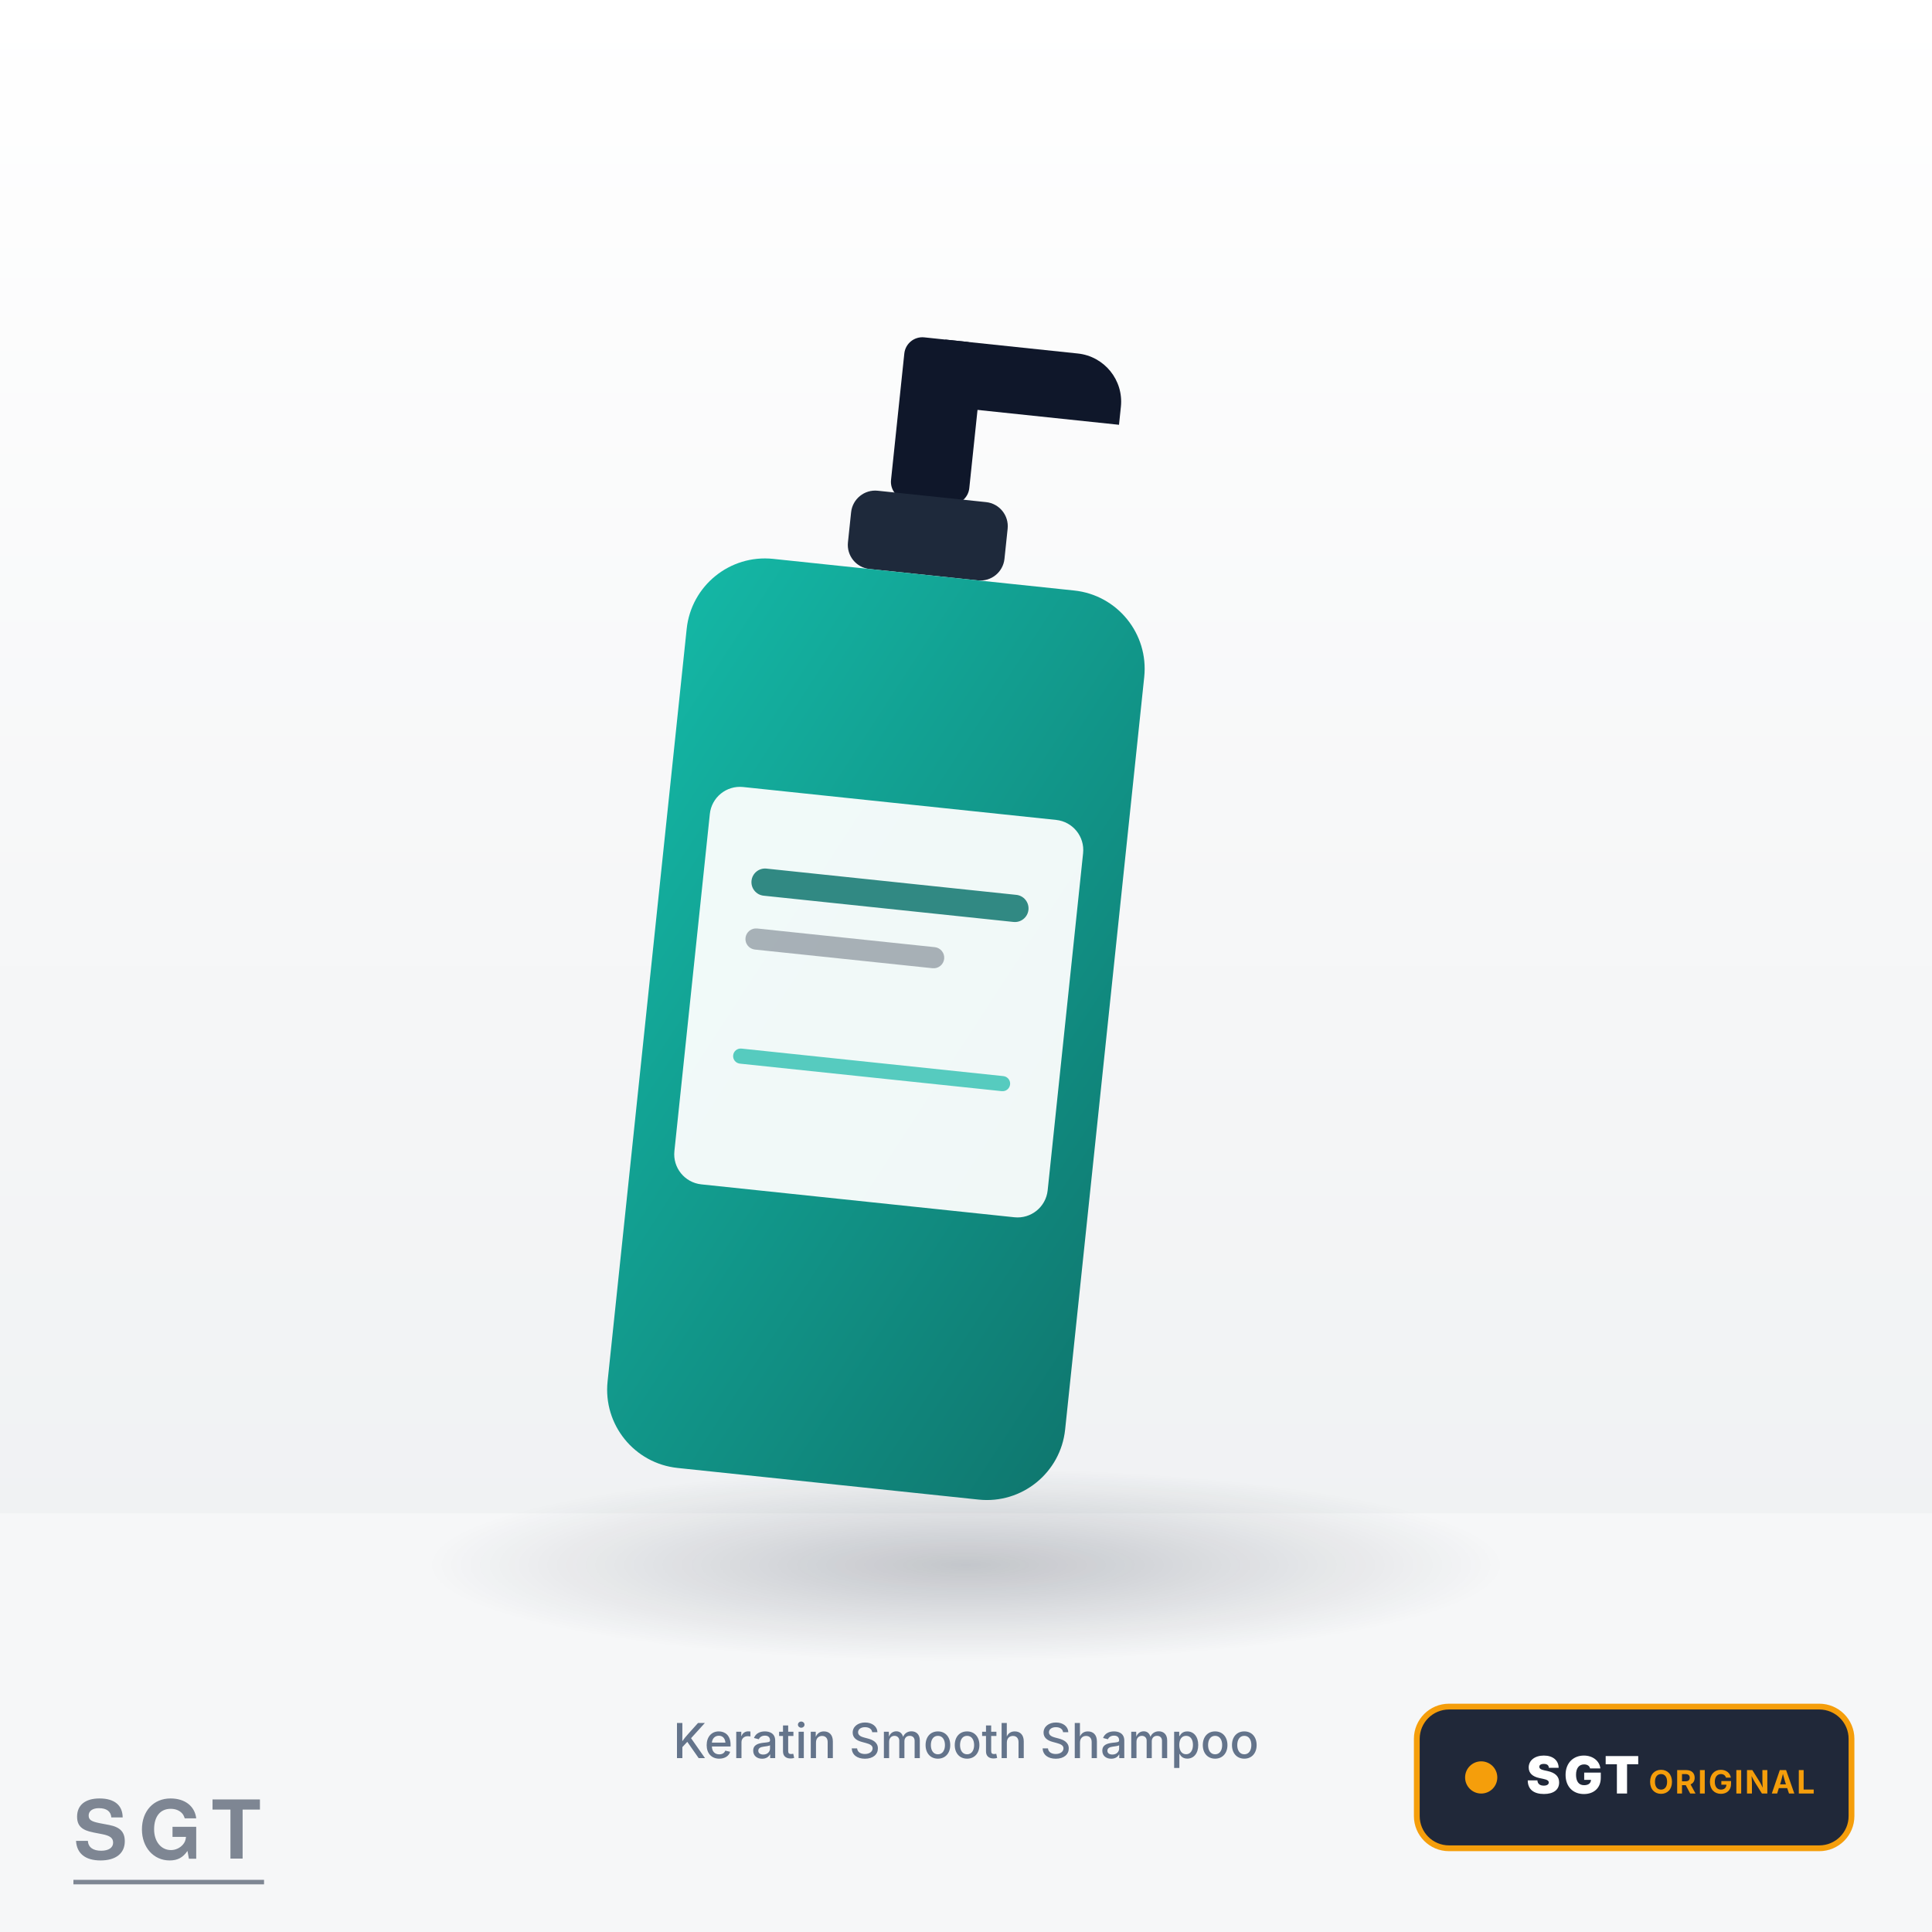
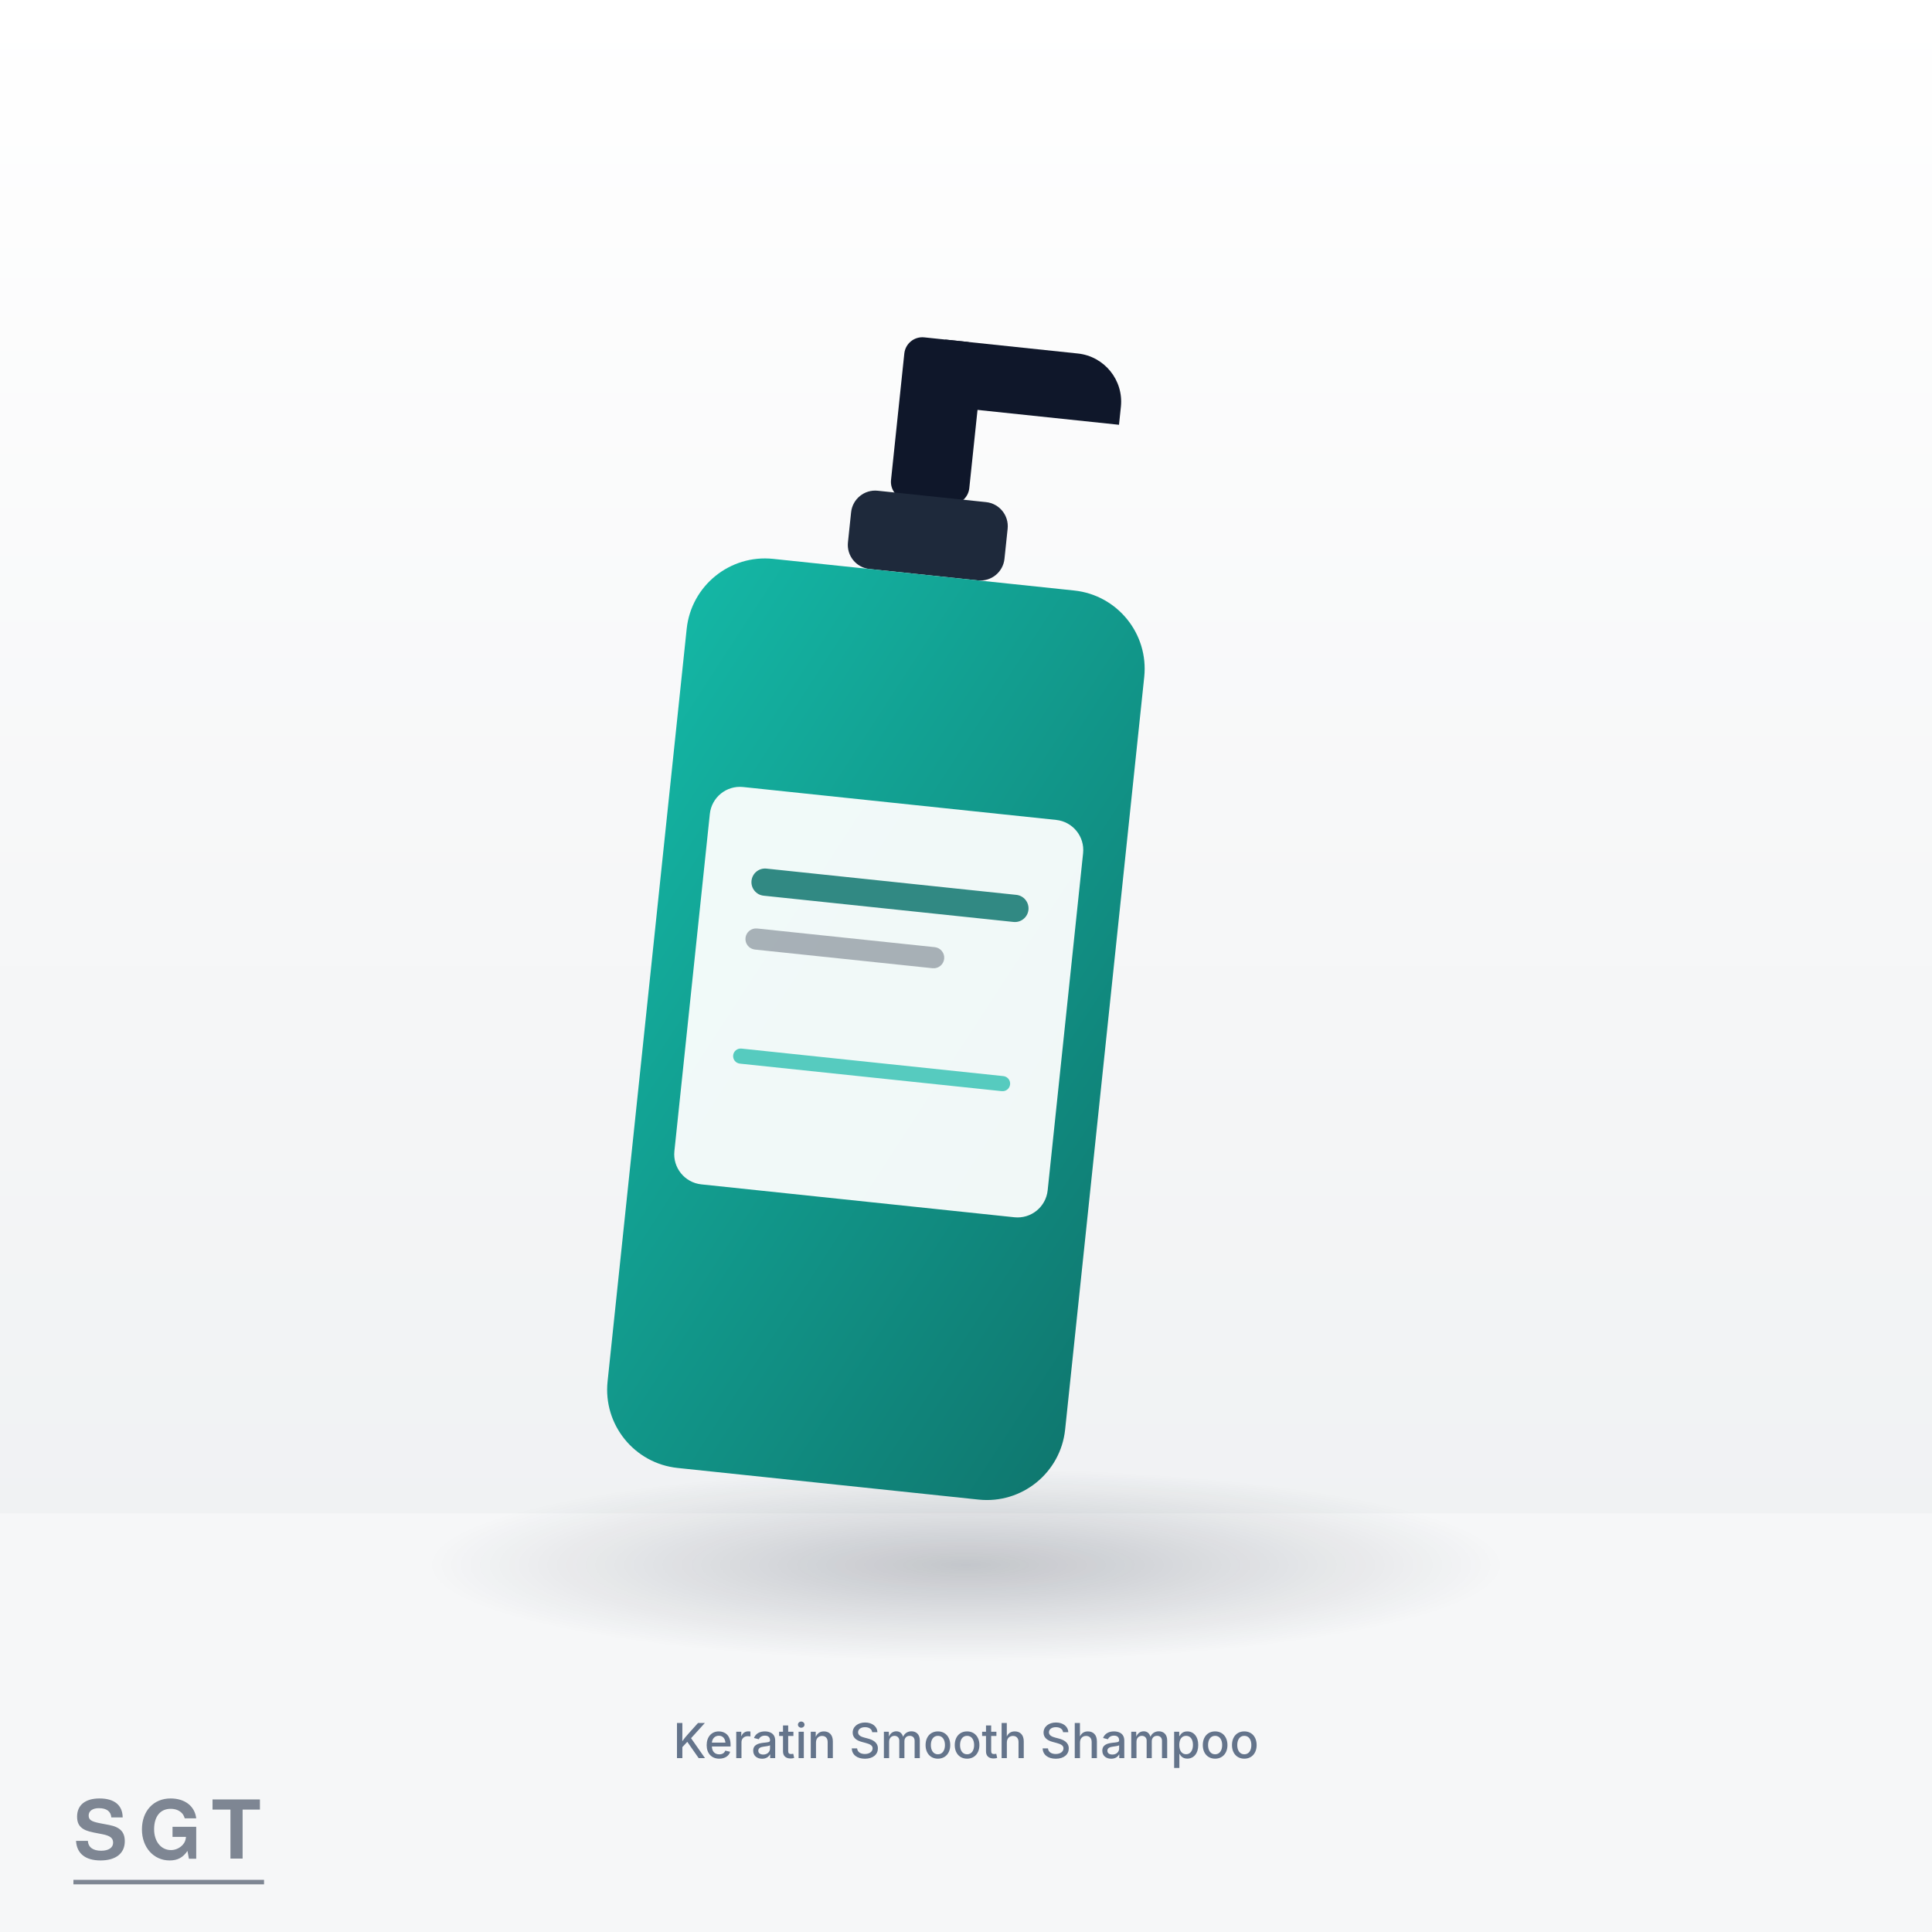
<svg xmlns="http://www.w3.org/2000/svg" viewBox="0 0 600 600" width="600" height="600" role="img" aria-label="Keratin Smooth Shampoo — Hair Care">
  <defs>
    <linearGradient id="bg" x1="0" y1="0" x2="0" y2="1">
      <stop offset="0%" stop-color="#ffffff" />
      <stop offset="100%" stop-color="#eceef0" />
    </linearGradient>
    <linearGradient id="body" x1="0" y1="0" x2="1" y2="1">
      <stop offset="0%" stop-color="#14b8a6" />
      <stop offset="100%" stop-color="#0f766e" />
    </linearGradient>
    <linearGradient id="stroke" x1="0" y1="0" x2="1" y2="1">
      <stop offset="0%" stop-color="#14b8a6" />
      <stop offset="100%" stop-color="#0f766e" />
    </linearGradient>
    <radialGradient id="shadow" cx="50%" cy="50%">
      <stop offset="0%" stop-color="#0f172a" stop-opacity="0.22" />
      <stop offset="100%" stop-color="#0f172a" stop-opacity="0" />
    </radialGradient>
  </defs>
  <rect width="600" height="600" fill="url(#bg)" />
  <rect y="470" width="600" height="130" fill="#f6f7f8" />
  <ellipse cx="300" cy="486" rx="168" ry="30" fill="url(#shadow)" />
  <g transform="translate(310 300) rotate(6) scale(0.94) translate(-300 -300)">
    <rect x="248" y="96" width="26" height="54" rx="6" fill="#0f172a" />
    <path d="M261 96h44a16 16 0 0 1 16 16v6h-60z" fill="#0f172a" />
    <rect x="236" y="148" width="52" height="26" rx="8" fill="#1e293b" />
    <path d="M212 174h100a26 26 0 0 1 26 26v250a26 26 0 0 1-26 26H212a26 26 0 0 1-26-26V200a26 26 0 0 1 26-26z" fill="url(#body)" />
    <rect x="200" y="250" width="124" height="132" rx="10" fill="#ffffff" opacity="0.94" />
    <rect x="216" y="276" width="92" height="9" rx="4.5" fill="#0f766e" opacity="0.85" />
    <rect x="216" y="296" width="66" height="7" rx="3.5" fill="#1e293b" opacity="0.35" />
    <rect x="216" y="336" width="92" height="5" rx="2.5" fill="#14b8a6" opacity="0.7" />
  </g>
  <text x="300" y="546" font-family="ui-sans-serif,system-ui,-apple-system,sans-serif" font-size="15" font-weight="500" fill="#64748b" text-anchor="middle">Keratin Smooth Shampoo</text>
  <g id="sgt-mark" opacity="0.62">
    <text x="22.8" y="577.2" fill="#334155" font-family="Helvetica Neue, Helvetica, Arial, sans-serif" font-size="25.2" font-weight="600" letter-spacing="3.53">SGT</text>
    <rect x="22.8" y="583.8" width="59.2" height="1.4" fill="#334155" />
  </g>
-   <g id="sgt-brand-tag" transform="translate(440, 530)">
-     <rect x="0" y="0" width="135" height="44" rx="10" fill="#0f172a" fill-opacity="0.92" stroke="#f59e0b" stroke-width="1.8" />
-     <circle cx="20" cy="22" r="5" fill="#f59e0b" />
-     <text x="34" y="27" font-family="system-ui, -apple-system, sans-serif" font-weight="900" font-size="16" fill="#ffffff" letter-spacing="1">SGT</text>
-     <text x="72" y="27" font-family="system-ui, -apple-system, sans-serif" font-weight="700" font-size="10" fill="#f59e0b" letter-spacing="0.5">ORIGINAL</text>
-   </g>
</svg>
